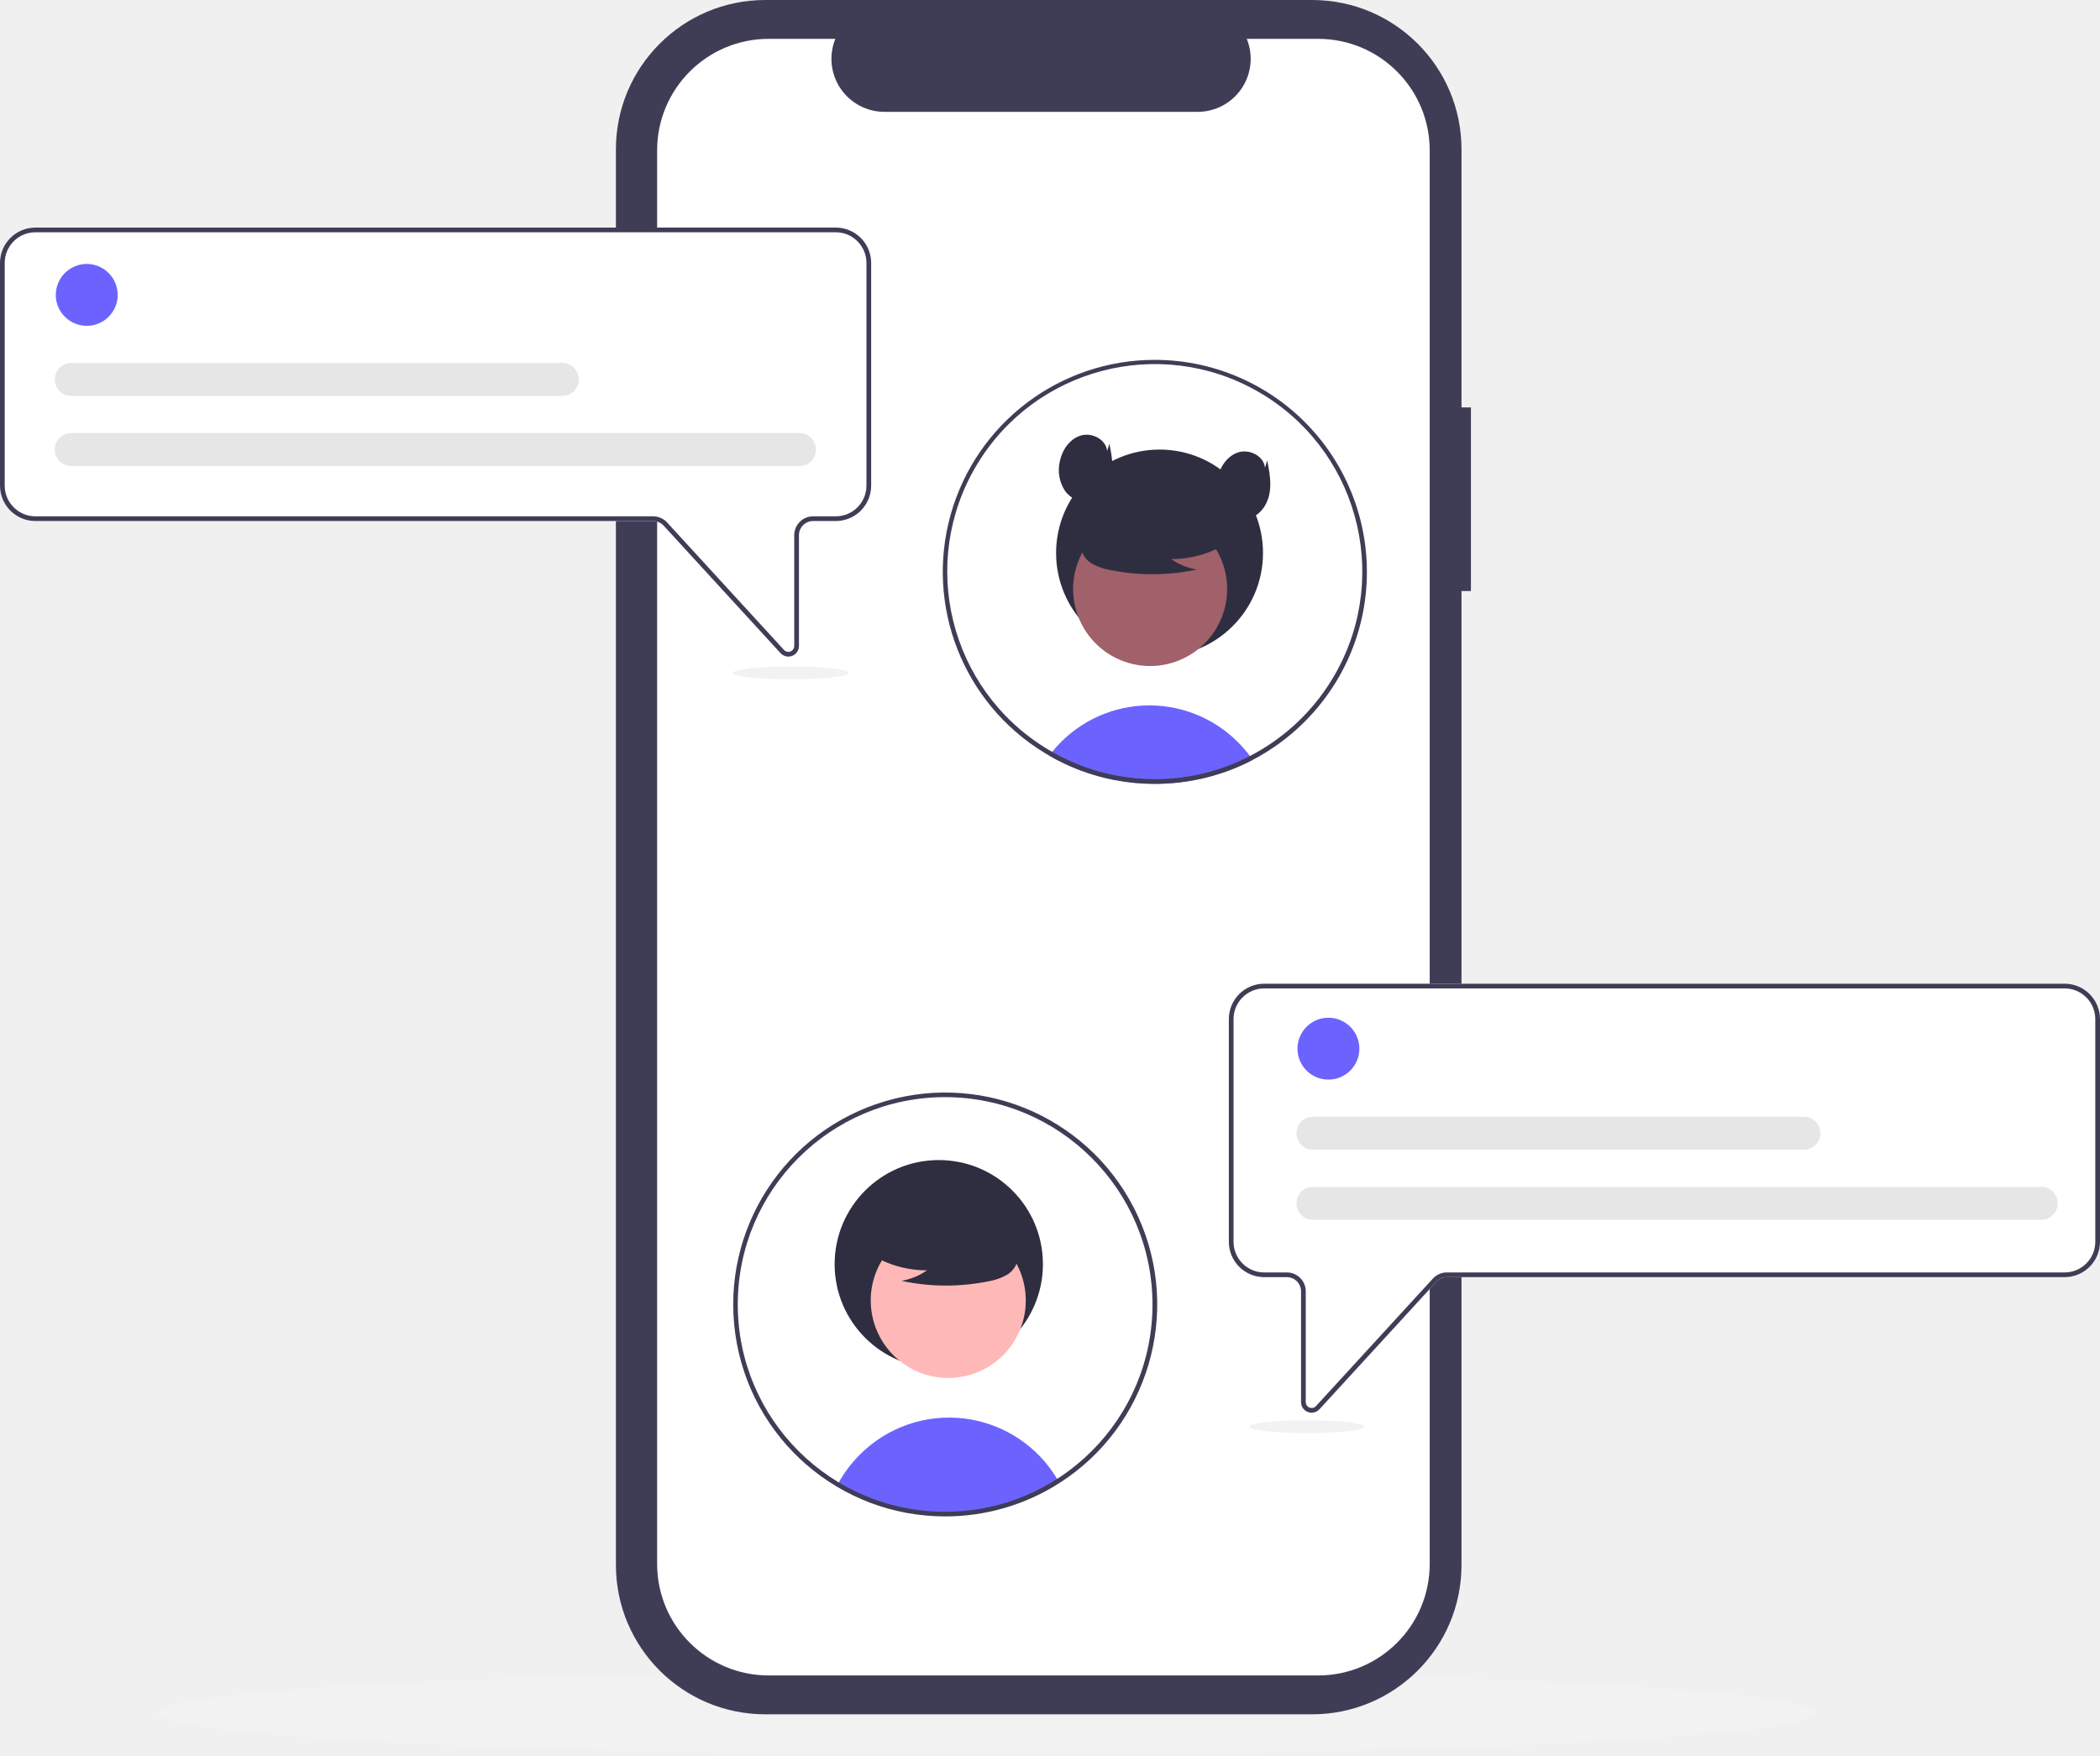
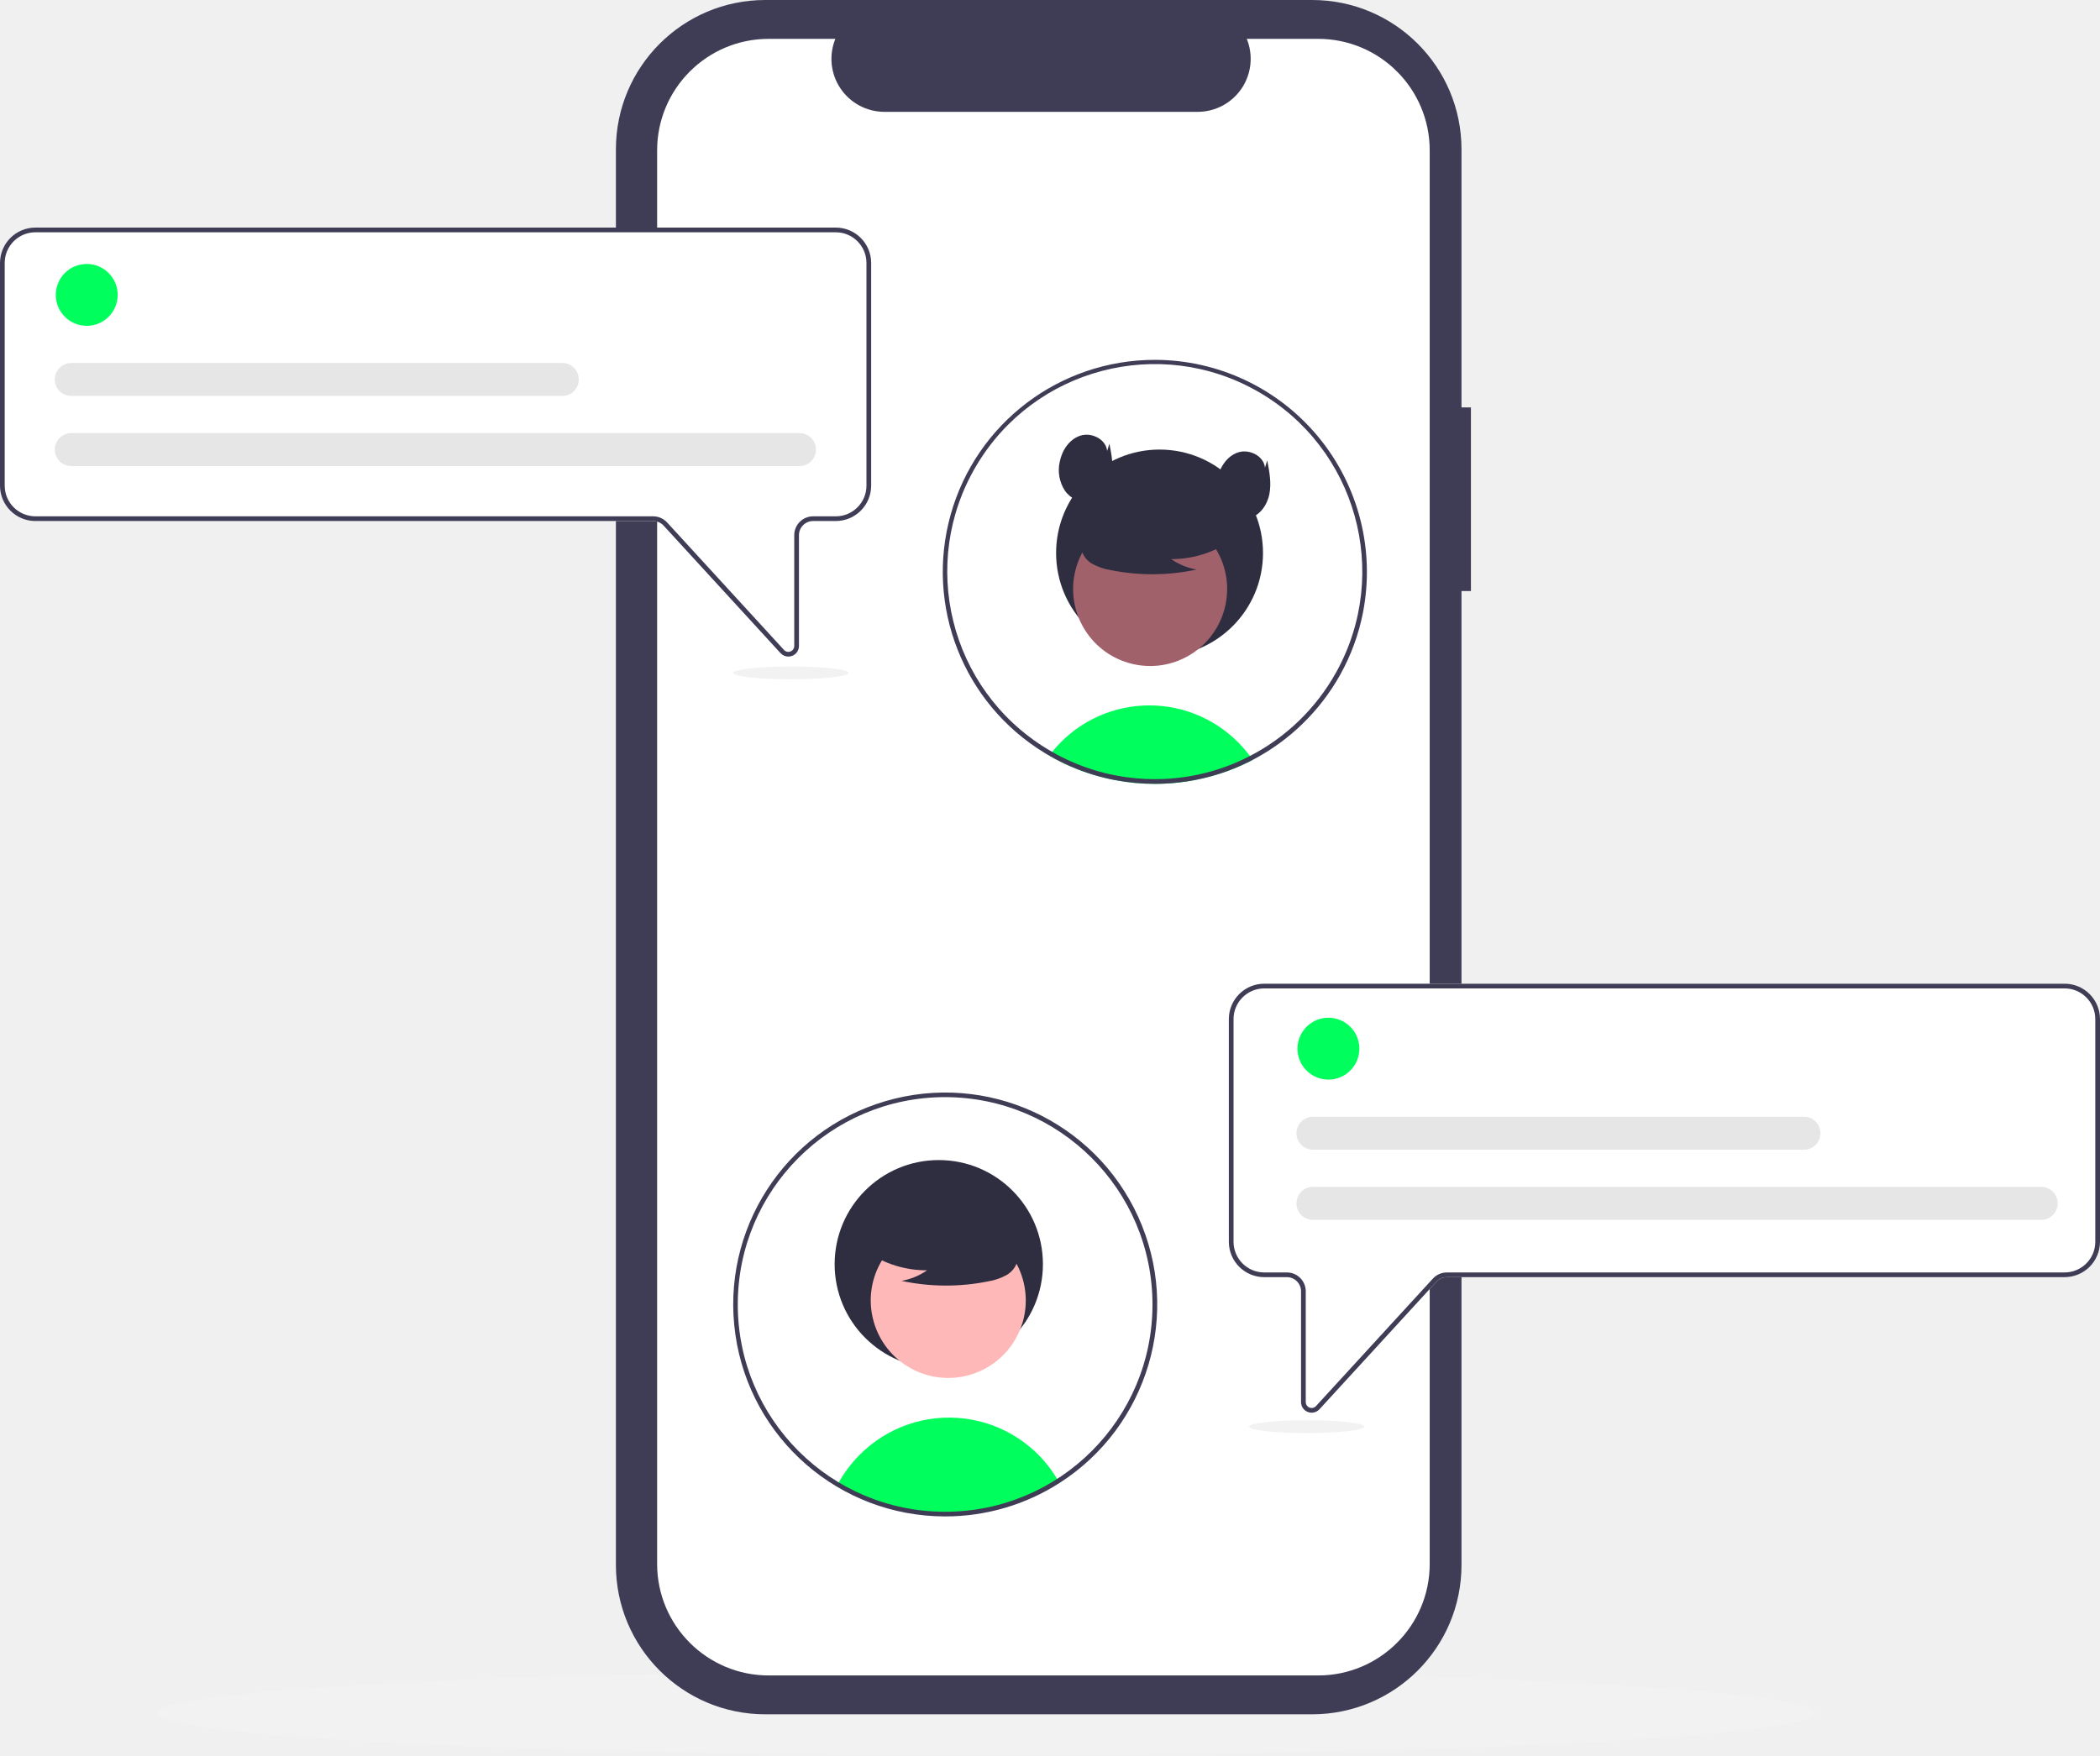
<svg xmlns="http://www.w3.org/2000/svg" data-name="Layer 1" width="891.295" height="745.194" viewBox="0 0 891.295 745.194">
  <ellipse cx="418.644" cy="727.194" rx="352" ry="18" fill="#f2f2f2" />
  <path d="M778.65,250.35h-3.999V140.805a63.402,63.402,0,0,0-63.402-63.402H479.162a63.402,63.402,0,0,0-63.402,63.402v600.974a63.402,63.402,0,0,0,63.402,63.402H711.249a63.402,63.402,0,0,0,63.402-63.402V328.326h3.999Z" transform="translate(-154.3525 -77.40283)" fill="#3f3d56" />
  <path d="M761.156,141.247v600.09a47.351,47.351,0,0,1-47.35,47.35h-233.2a47.351,47.351,0,0,1-47.35-47.35v-600.09a47.351,47.351,0,0,1,47.35-47.35h28.29a22.507,22.507,0,0,0,20.83,30.99h132.96a22.507,22.507,0,0,0,20.83-30.99h30.29A47.351,47.351,0,0,1,761.156,141.247Z" transform="translate(-154.3525 -77.40283)" fill="#fff" />
-   <path d="M686.03,400.003q-2.325,1.215-4.73,2.3-2.19.99-4.45,1.86c-.55.21-1.11.42-1.67.63a89.528,89.528,0,0,1-13.6,3.75q-3.435.675-6.96,1.06-2.91.33-5.88.47c-1.41.07-2.82.1-4.24.1a89.841,89.841,0,0,1-16.76-1.57c-1.44-.26-2.85-.57-4.26-.91a88.778,88.778,0,0,1-19.67-7.26c-.56-.28-1.12-.58-1.68-.87-.83-.44-1.64-.9-2.45-1.38.39-.54.81-1.07,1.24-1.59a53.034,53.034,0,0,1,78.87-4.1,54.277,54.277,0,0,1,5.06,5.86C685.26,398.893,685.65,399.443,686.03,400.003Z" transform="translate(-154.3525 -77.40283)" fill="#6c63ff" />
+   <path d="M686.03,400.003q-2.325,1.215-4.73,2.3-2.19.99-4.45,1.86c-.55.21-1.11.42-1.67.63a89.528,89.528,0,0,1-13.6,3.75q-3.435.675-6.96,1.06-2.91.33-5.88.47c-1.41.07-2.82.1-4.24.1a89.841,89.841,0,0,1-16.76-1.57c-1.44-.26-2.85-.57-4.26-.91a88.778,88.778,0,0,1-19.67-7.26c-.56-.28-1.12-.58-1.68-.87-.83-.44-1.64-.9-2.45-1.38.39-.54.81-1.07,1.24-1.59a53.034,53.034,0,0,1,78.87-4.1,54.277,54.277,0,0,1,5.06,5.86C685.26,398.893,685.65,399.443,686.03,400.003Z" transform="translate(-154.3525 -77.40283)" fill="#00ff5c" />
  <circle cx="492.143" cy="234.764" r="43.91" fill="#2f2e41" />
  <circle cx="642.499" cy="327.462" r="32.681" transform="translate(-232.6876 270.9066) rotate(-28.66315)" fill="#a0616a" />
  <path d="M676.839,306.906a44.448,44.448,0,0,1-25.402,7.85,27.238,27.238,0,0,0,10.796,4.442,89.628,89.628,0,0,1-36.61.206,23.694,23.694,0,0,1-7.664-2.632,9.699,9.699,0,0,1-4.731-6.327c-.803-4.589,2.772-8.757,6.488-11.567a47.858,47.858,0,0,1,40.217-8.036c4.492,1.161,8.993,3.123,11.911,6.731s3.782,9.17,1.002,12.885Z" transform="translate(-154.3525 -77.40283)" fill="#2f2e41" />
  <path d="M644.5,230.173a89.987,89.987,0,0,0-46.84,166.83l.58.34q.72.435,1.44.84c.81.48,1.62.94,2.45,1.38.56.29,1.12.59,1.68.87a88.778,88.778,0,0,0,19.67,7.26c1.41.34,2.82.65,4.26.91a89.841,89.841,0,0,0,16.76,1.57c1.42,0,2.83-.03,4.24-.1q2.97-.135,5.88-.47,3.525-.39,6.96-1.06a89.528,89.528,0,0,0,13.6-3.75c.56-.21,1.12-.42,1.67-.63q2.265-.87,4.45-1.86,2.4-1.08,4.73-2.3a90.792,90.792,0,0,0,37.04-35.97c.04-.08.09-.16.13-.24a89.306,89.306,0,0,0,9.65-26.41,90.051,90.051,0,0,0-88.35-107.21Zm77.06,132.45c-.08.14-.15.28-.23.41a88.172,88.172,0,0,1-36.48,35.32q-2.295,1.2-4.67,2.25c-1.31.59-2.65,1.15-4,1.67-.57.22-1.15.44-1.73.64a85.721,85.721,0,0,1-11.73,3.36,84.695,84.695,0,0,1-8.95,1.41c-1.85.2-3.73.34-5.62.41-1.21.05-2.43.08-3.65.08a86.762,86.762,0,0,1-16.22-1.51,85.625,85.625,0,0,1-9.63-2.36,88.466,88.466,0,0,1-13.99-5.67c-.52-.27-1.04-.54-1.55-.82-.73-.39-1.47-.79-2.19-1.22-.54-.3-1.08-.62-1.61-.94-.31-.18-.62-.37-.93-.56a88.069,88.069,0,1,1,123.18-32.47Z" transform="translate(-154.3525 -77.40283)" fill="#3f3d56" />
  <path d="M624.26,268.863c-.472-4.968-6.558-8.026-11.318-6.526s-7.884,6.293-8.829,11.193a16.057,16.057,0,0,0,2.165,12.122c2.406,3.462,6.827,5.623,10.95,4.744,4.707-1.003,7.968-5.6,8.901-10.321s.007-9.589-.919-14.312Z" transform="translate(-154.3525 -77.40283)" fill="#2f2e41" />
  <path d="M691.242,275.96c-.472-4.968-6.559-8.026-11.318-6.526s-7.884,6.293-8.829,11.193a16.057,16.057,0,0,0,2.165,12.122c2.406,3.462,6.827,5.623,10.95,4.744,4.707-1.003,7.968-5.6,8.901-10.321s.007-9.589-.919-14.312Z" transform="translate(-154.3525 -77.40283)" fill="#2f2e41" />
  <path d="M488.936,356.142a4.475,4.475,0,0,1-3.307-1.464L436.008,300.544a6.02,6.02,0,0,0-4.426-1.947H169.362a15.026,15.026,0,0,1-15.009-15.009V189.025a15.026,15.026,0,0,1,15.009-15.009H509.087A15.026,15.026,0,0,1,524.096,189.025v94.562A15.026,15.026,0,0,1,509.087,298.597h-9.631a6.012,6.012,0,0,0-6.005,6.005v47.033a4.474,4.474,0,0,1-2.87,4.196A4.526,4.526,0,0,1,488.936,356.142Z" transform="translate(-154.3525 -77.40283)" fill="#fff" />
  <path d="M488.936,356.142a4.475,4.475,0,0,1-3.307-1.464L436.008,300.544a6.02,6.02,0,0,0-4.426-1.947H169.362a15.026,15.026,0,0,1-15.009-15.009V189.025a15.026,15.026,0,0,1,15.009-15.009H509.087A15.026,15.026,0,0,1,524.096,189.025v94.562A15.026,15.026,0,0,1,509.087,298.597h-9.631a6.012,6.012,0,0,0-6.005,6.005v47.033a4.474,4.474,0,0,1-2.87,4.196A4.526,4.526,0,0,1,488.936,356.142ZM169.362,176.016A13.024,13.024,0,0,0,156.353,189.025v94.562a13.024,13.024,0,0,0,13.009,13.009H431.581a8.024,8.024,0,0,1,5.9,2.596l49.622,54.133a2.503,2.503,0,0,0,4.347-1.691v-47.033a8.014,8.014,0,0,1,8.005-8.005H509.087a13.024,13.024,0,0,0,13.009-13.009V189.025A13.024,13.024,0,0,0,509.087,176.016Z" transform="translate(-154.3525 -77.40283)" fill="#3f3d56" />
-   <circle cx="36.816" cy="125.193" r="13.134" fill="#6c63ff" />
+   <circle cx="36.816" cy="125.193" r="13.134" fill="#00ff5c" />
  <path d="M493.764,275.269H184.684a7.005,7.005,0,1,1,0-14.009H493.764a7.005,7.005,0,0,1,0,14.009Z" transform="translate(-154.3525 -77.40283)" fill="#e6e6e6" />
  <path d="M393.073,245.5H184.684a7.005,7.005,0,1,1,0-14.009H393.073a7.005,7.005,0,0,1,0,14.009Z" transform="translate(-154.3525 -77.40283)" fill="#e6e6e6" />
  <path d="M709.419,676.831a4.474,4.474,0,0,1-2.87-4.196v-47.033a6.012,6.012,0,0,0-6.005-6.005H690.913a15.026,15.026,0,0,1-15.009-15.009V510.025A15.026,15.026,0,0,1,690.913,495.016H1030.638a15.026,15.026,0,0,1,15.009,15.009v94.562a15.026,15.026,0,0,1-15.009,15.009H768.419a6.02,6.02,0,0,0-4.426,1.947l-49.622,54.133a4.475,4.475,0,0,1-3.307,1.464A4.526,4.526,0,0,1,709.419,676.831Z" transform="translate(-154.3525 -77.40283)" fill="#fff" />
  <path d="M709.419,676.831a4.474,4.474,0,0,1-2.87-4.196v-47.033a6.012,6.012,0,0,0-6.005-6.005H690.913a15.026,15.026,0,0,1-15.009-15.009V510.025A15.026,15.026,0,0,1,690.913,495.016H1030.638a15.026,15.026,0,0,1,15.009,15.009v94.562a15.026,15.026,0,0,1-15.009,15.009H768.419a6.02,6.02,0,0,0-4.426,1.947l-49.622,54.133a4.475,4.475,0,0,1-3.307,1.464A4.526,4.526,0,0,1,709.419,676.831ZM690.913,497.016A13.024,13.024,0,0,0,677.904,510.025v94.562A13.024,13.024,0,0,0,690.913,617.597h9.631a8.014,8.014,0,0,1,8.005,8.005v47.033a2.503,2.503,0,0,0,4.347,1.691l49.622-54.133a8.024,8.024,0,0,1,5.9-2.596h262.22a13.024,13.024,0,0,0,13.009-13.009V510.025a13.024,13.024,0,0,0-13.009-13.009Z" transform="translate(-154.3525 -77.40283)" fill="#3f3d56" />
-   <path d="M603.53,706.113a89.069,89.069,0,0,1-93.65,1.49,54.129,54.129,0,0,1,9.4-12.65,53.433,53.433,0,0,1,83.91,10.57C603.3,705.713,603.42,705.913,603.53,706.113Z" transform="translate(-154.3525 -77.40283)" fill="#6c63ff" />
+   <path d="M603.53,706.113a89.069,89.069,0,0,1-93.65,1.49,54.129,54.129,0,0,1,9.4-12.65,53.433,53.433,0,0,1,83.91,10.57C603.3,705.713,603.42,705.913,603.53,706.113Z" transform="translate(-154.3525 -77.40283)" fill="#00ff5c" />
  <circle cx="398.443" cy="536.688" r="44.202" fill="#2f2e41" />
  <circle cx="556.819" cy="629.489" r="32.898" transform="translate(-416.965 738.7288) rotate(-61.33685)" fill="#ffb8b8" />
  <path d="M522.25,608.796a44.744,44.744,0,0,0,25.571,7.902,27.419,27.419,0,0,1-10.868,4.471,90.223,90.223,0,0,0,36.853.207,23.852,23.852,0,0,0,7.715-2.65,9.764,9.764,0,0,0,4.762-6.369c.809-4.619-2.791-8.816-6.531-11.644a48.176,48.176,0,0,0-40.484-8.09c-4.522,1.169-9.053,3.144-11.99,6.776s-3.807,9.231-1.009,12.971Z" transform="translate(-154.3525 -77.40283)" fill="#2f2e41" />
  <path d="M555.5,721.173a89.972,89.972,0,1,1,48.571-14.219A89.88,89.88,0,0,1,555.5,721.173Zm0-178a88.008,88.008,0,1,0,88,88A88.1,88.1,0,0,0,555.5,543.173Z" transform="translate(-154.3525 -77.40283)" fill="#3f3d56" />
-   <circle cx="563.816" cy="445.193" r="13.134" fill="#6c63ff" />
+   <circle cx="563.816" cy="445.193" r="13.134" fill="#00ff5c" />
  <path d="M1020.764,595.269H711.684a7.005,7.005,0,1,1,0-14.009h309.08a7.005,7.005,0,0,1,0,14.009Z" transform="translate(-154.3525 -77.40283)" fill="#e6e6e6" />
  <path d="M920.073,565.5H711.684a7.005,7.005,0,1,1,0-14.009H920.073a7.005,7.005,0,0,1,0,14.009Z" transform="translate(-154.3525 -77.40283)" fill="#e6e6e6" />
  <ellipse cx="554.644" cy="605.661" rx="24.504" ry="2.72" fill="#f2f2f2" />
  <ellipse cx="335.644" cy="285.661" rx="24.504" ry="2.72" fill="#f2f2f2" />
</svg>
